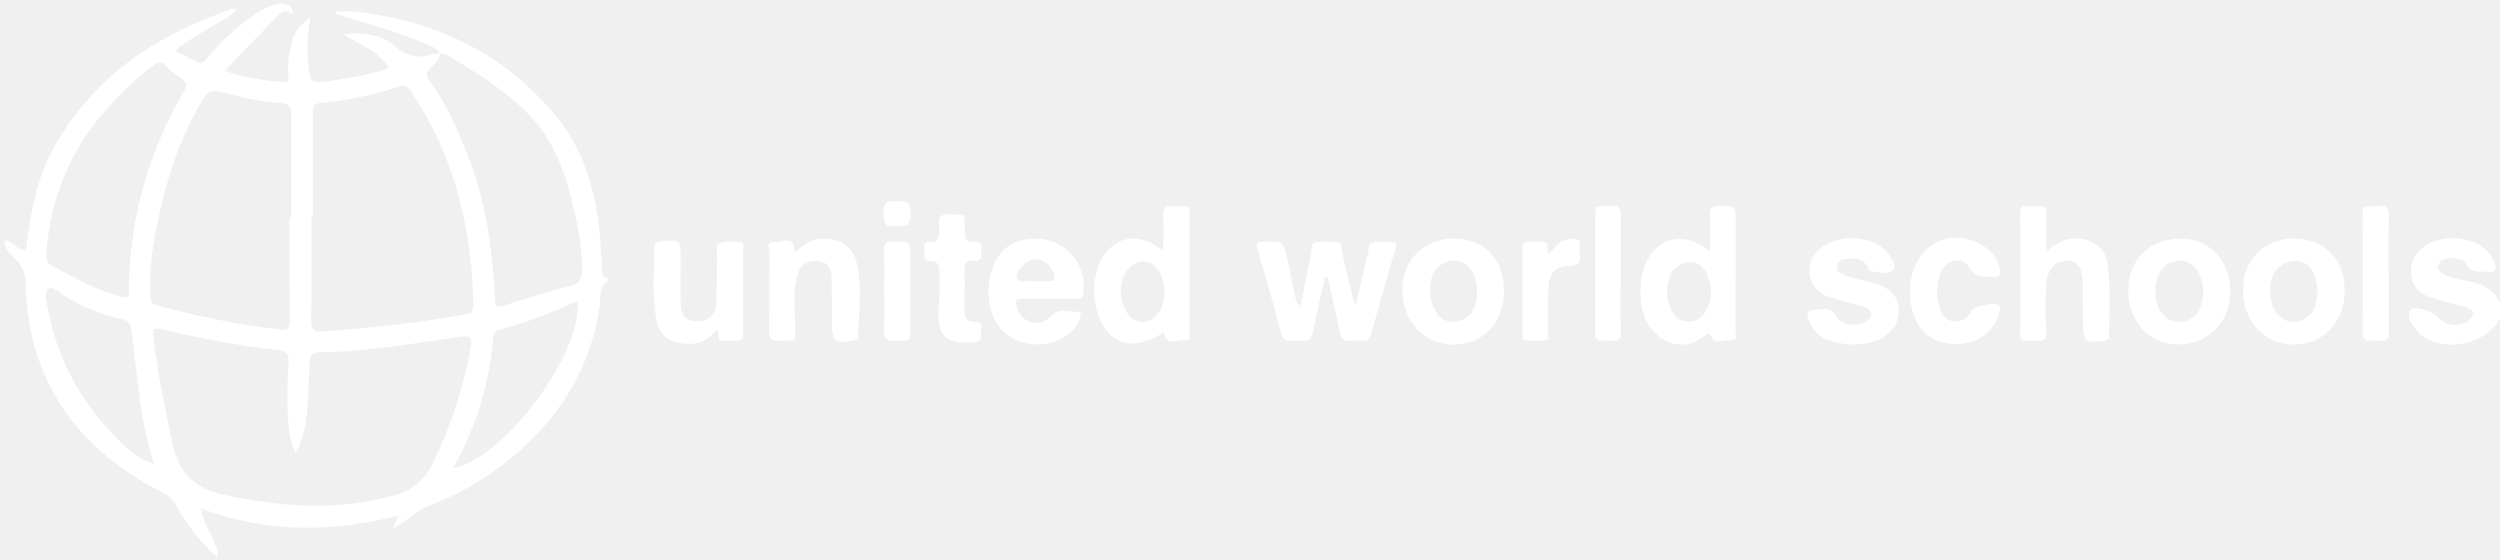
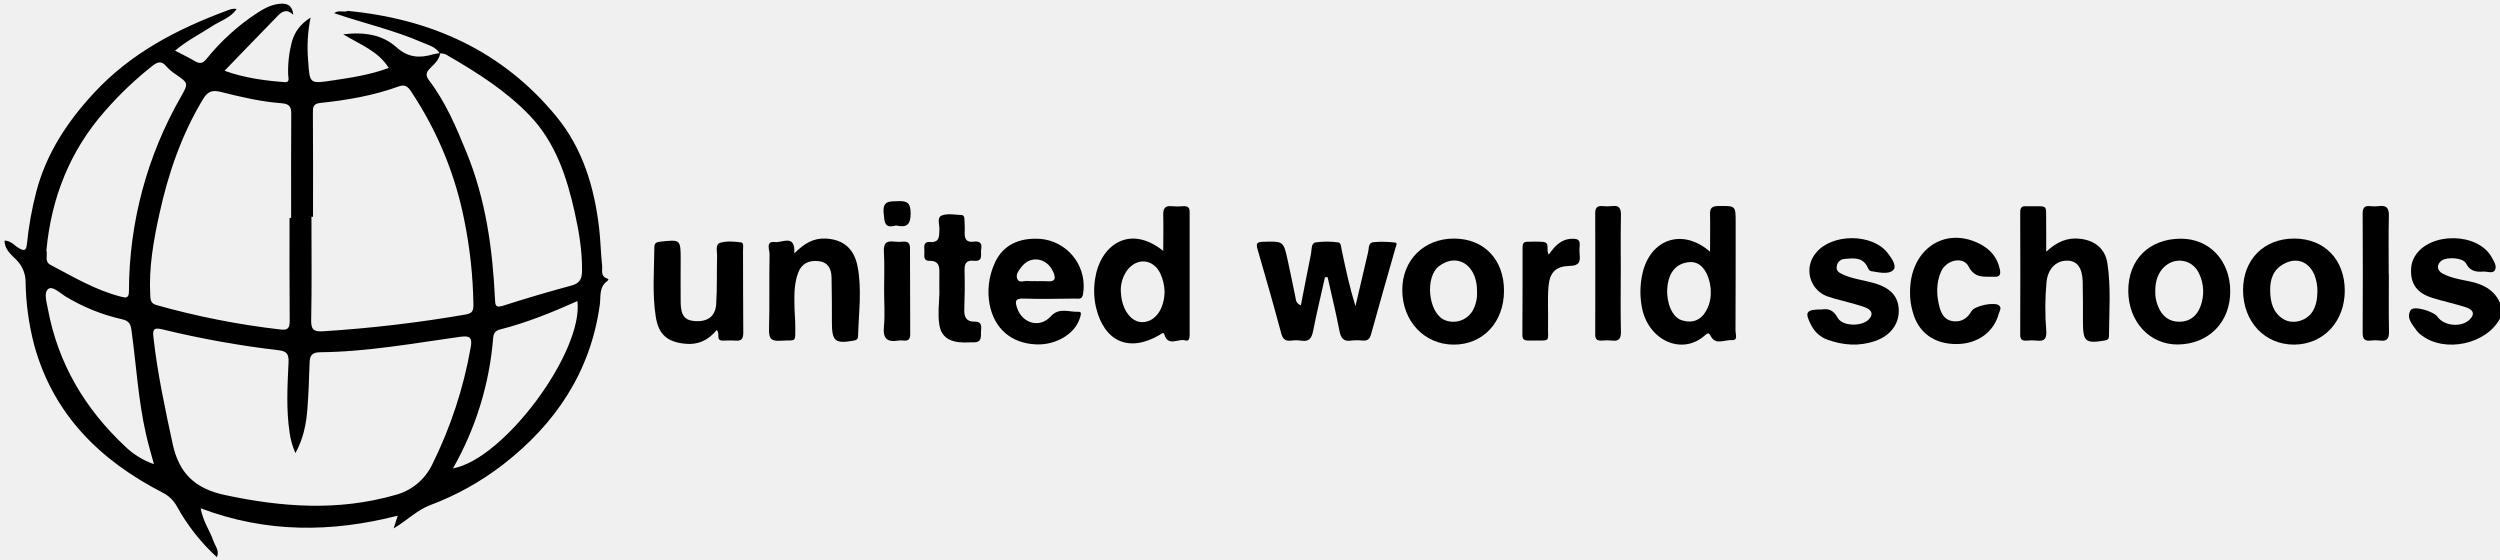
<svg xmlns="http://www.w3.org/2000/svg" version="1.1" id="Layer_1" x="0px" y="0px" viewBox="0 0 1131.08 253.17" enable-background="new 0 0 1131.08 253.17" xml:space="preserve">
  <g>
    <g>
-       <path fill="#FFFFFF" d="M1131.08,144.08c-6.09,11.6-24.77,15.68-35.36,7.72c-0.828-0.548-1.563-1.223-2.18-2    c-2-2.9-5.16-5.94-2.82-9.54c1.35-2.09,10.34,0.57,12.1,3.07c3,4.29,11.07,4.94,14.69,1.08c2.79-3,0.59-4.6-2-5.43    c-4.9-1.57-10-2.64-14.88-4.15c-7.3-2.25-10.27-6.59-9.74-13.67c0.133-1.83,0.698-3.602,1.65-5.17    c6.66-11.14,28.51-10.92,34.77,0.38c1,1.87,2.6,4.11,1.37,6c-1,1.5-3.4,0.39-5.18,0.51c-3.29,0.23-6-0.18-7.83-3.74    c-1.35-2.61-8.62-3-11-1.25s-2.24,4.49,0.51,5.92c3.73,1.94,7.87,2.64,11.94,3.46c6.12,1.22,11.31,3.73,14,9.82L1131.08,144.08z" />
-       <path fill="#FFFFFF" d="M599.47,125.4c-1.81,8.09-3.76,16.14-5.36,24.27c-0.65,3.3-1.81,5.09-5.48,4.44    c-1.489-0.21-3.001-0.21-4.49,0c-2.56,0.27-3.75-0.6-4.47-3.27c-3.4-12.69-7-25.33-10.68-37.94c-0.76-2.57-0.53-3.43,2.45-3.51    c9.22-0.26,9.25-0.4,11.19,8.5c1.21,5.53,2.32,11.08,3.47,16.61c0.27,1.26,0.16,2.71,2.46,3.64c1.54-7.86,3-15.56,4.57-23.25    c0.38-1.87,0-4.82,2-5.2c3.448-0.505,6.952-0.505,10.4,0c1.21,0.14,1.23,2.16,1.51,3.45c1.77,8.42,3.56,16.84,6.21,25.38    c1.927-8.16,3.843-16.333,5.75-24.52c0.4-1.69,0-4.2,2.35-4.43c3.331-0.302,6.684-0.235,10,0.2c1,0.13,0.2,1.73-0.05,2.61    c-3.68,13-7.44,25.9-11,38.89c-0.62,2.25-1.69,3-3.84,2.81c-1.661-0.186-3.339-0.186-5,0c-3.64,0.58-4.82-1.1-5.47-4.48    c-1.55-8.11-3.53-16.13-5.34-24.19L599.47,125.4z" />
-       <path fill="#FFFFFF" d="M925.76,113.89c5-4.63,9.77-6.54,15.43-5.86c6.66,0.8,11.27,4.51,12.27,11.11    c1.66,10.91,0.78,21.92,0.7,32.9c0,1.47-0.75,1.83-2.13,2.06c-8.42,1.38-9.61,0.41-9.64-8.15c0-6.16,0.05-12.32-0.11-18.47    c-0.18-6.45-2.59-9.56-7.08-9.56c-5.12,0-8.71,3.82-9.29,9.72c-0.675,7.296-0.715,14.637-0.12,21.94c0.25,3.4-0.62,5-4.29,4.52    c-1.492-0.16-2.998-0.16-4.49,0c-2,0.13-3-0.33-3-2.68c0.067-18.48,0.067-36.957,0-55.43c0-1.89,0.65-2.82,2.6-2.67    c0.5,0,1,0,1.5,0c8.84,0.08,7.49-0.95,7.64,7.21C925.82,104.52,925.76,108.51,925.76,113.89z" />
-       <path fill="#FFFFFF" d="M824.28,140c2.87-0.47,5.22,0.25,7.12,3.74c2.13,3.91,10.72,4.1,14,0.88c2.4-2.39,1.36-4.39-1.21-5.41    c-3.22-1.29-6.65-2-10-3c-2.603-0.591-5.171-1.328-7.69-2.21c-6.368-2.489-9.512-9.669-7.023-16.038    c0.486-1.242,1.169-2.398,2.023-3.422c7.06-9,25.53-9.07,32.52-0.09c1.83,2.34,4.46,6.06,2.4,7.87c-2.26,2-6.65,0.86-10.09,0.31    c-0.49-0.08-1-0.89-1.24-1.47c-2.22-5-6.55-4.37-10.71-4c-1.734,0.155-3.127,1.494-3.35,3.22c-0.44,2.14,1,3,2.54,3.7    c4.41,2.08,9.26,2.59,13.89,3.88c7.76,2.16,11.45,6,11.6,12.35s-3.8,11.59-10.75,14c-7.22,2.47-14.44,1.91-21.51-0.61    c-3.171-1.156-5.781-3.477-7.3-6.49C816.35,141.22,817,140,824.28,140z" />
-       <path fill="#FFFFFF" d="M359.37,114.66c4.43-4.48,8.61-7,14.26-6.73c7.88,0.43,12.77,4.46,14.37,12.63    c2,10.45,0.51,20.93,0.22,31.4c0,1.42-0.61,1.91-2.05,2.16c-8.29,1.45-9.76,0.28-9.79-8.07c0-6.83,0-13.66-0.16-20.49    c-0.07-3.87-1.5-6.91-5.84-7.4s-7.67,1-9.23,5.15c-2,5.25-1.8,10.8-1.69,16.3c0.05,2.49,0.34,5,0.34,7.48    c0,8.59,0.66,6.55-6.71,7.07c-4.25,0.3-5.27-1.08-5.16-5.21c0.32-11.32,0-22.66,0.25-34c0-1.95-1.92-6,2.5-5.43    C353.93,109.91,359.92,105.71,359.37,114.66z" />
-       <path fill="#FFFFFF" d="M324.25,149.31c-3.81,4.68-8.46,6.79-14.22,6.22c-8.12-0.8-12.08-4.18-13.34-12.23    c-1.63-10.41-0.73-20.92-0.64-31.39c0-2,1-2.4,2.75-2.58c9.14-1,9.15-1,9.16,8.24c0,6.49-0.09,13,0,19.47    c0.11,5.77,1.93,7.94,6.46,8.24c5.69,0.38,9.24-2.1,9.61-7.66c0.47-7.29,0.21-14.63,0.41-21.94c0-2.05-0.84-5.16,1.36-5.83    c2.9-0.87,6.27-0.58,9.37-0.22c1.53,0.18,1,2.23,1,3.49c0.05,12.48,0,25,0.12,37.44c0,3-1.05,3.79-3.76,3.54    c-1.81-0.17-3.66,0-5.49,0C323.63,154.11,326,150.91,324.25,149.31z" />
-       <path fill="#FFFFFF" d="M864.16,132.05c0-19.09,15.48-29.71,31.29-21.85c4.88,2.42,8.19,6.16,9.34,11.62    c0.45,2.15,0.19,3.55-2.55,3.41c-4.39-0.24-8.68,1-11.6-4.69c-2.41-4.72-10.15-3-12.48,2.41c-2.26,5.23-2.08,10.75-0.62,16.15    c0.85,3.16,2.57,5.89,6.29,6.26s6.33-1.38,8.14-4.59c1.34-2.4,10.31-4.28,12.39-2.63c1.4,1.12,0.36,2.44,0,3.63    c-2.25,8.48-9.6,13.81-19,13.89c-10.25,0.09-17.54-5.17-20-14.66C864.504,138.096,864.099,135.077,864.16,132.05z" />
-       <path fill="#FFFFFF" d="M425,133c0-3-0.05-6,0-9c0.06-3.17,0.08-6-4.46-6c-3.18,0.06-2.17-2.73-2.32-4.51s-0.35-4.23,2.3-4    c4.73,0.38,4.34-2.55,4.5-5.67c0.12-2.18-1.3-5.46,1.12-6.34c2.65-1,5.91-0.32,8.89-0.19c1.26,0.06,1.3,1.3,1.33,2.3    c0.06,1.82,0.2,3.66,0.1,5.48c-0.16,3.06,0.83,4.76,4.24,4.25c2.64-0.39,3.72,0.87,3.22,3.44c-0.42,2.12,1.14,5.65-3.18,5.22    c-3.71-0.38-4.43,1.33-4.34,4.6c0.17,5.81,0.08,11.64-0.13,17.45c-0.12,3.43,0.95,5.57,4.65,5.48c3.4-0.08,3.09,2.15,2.93,4.36    s0.55,5-3.13,5c-3,0-6,0.33-8.93-0.42c-4-1-6.2-3.48-6.82-7.58C424.26,142.26,424.84,137.62,425,133z" />
-       <path fill="#FFFFFF" d="M1080.8,124c0,8.64-0.13,17.28,0.07,25.92c0.07,3.23-0.84,4.63-4.18,4.15c-1.328-0.162-2.672-0.162-4,0    c-2.67,0.31-3.77-0.5-3.75-3.47c0.12-17.94,0.08-35.88,0-53.82c0-2.46,0.57-3.8,3.3-3.52c1.328,0.162,2.672,0.162,4,0    c3.43-0.46,4.66,0.8,4.57,4.36c-0.23,8.8-0.08,17.61-0.08,26.41L1080.8,124z" />
-       <path fill="#FFFFFF" d="M700.75,115.18c2.68-3.88,5.5-7,10.37-7.14c2.44-0.08,3.89,0.32,3.57,3.16c-0.141,1.33-0.141,2.67,0,4    c0.34,3.3-0.29,5-4.38,5.1c-6.35,0.14-9.12,2.8-9.7,9.14c-0.52,5.78-0.08,11.63-0.23,17.45c-0.23,8.29,1.91,7.06-8,7.18    c-1.87,0-3.64,0.25-3.61-2.64c0.11-13.14,0.08-26.29,0.09-39.43c0-1.5,0.31-2.65,2.16-2.63c2.33,0,4.67-0.16,7,0.07    C701.63,109.79,699.19,113,700.75,115.18z" />
-       <path fill="#FFFFFF" d="M733.28,124c0,8.65-0.14,17.29,0.08,25.93c0.08,3.25-0.85,4.58-4.15,4.15c-1.49-0.15-2.99-0.15-4.48,0    c-2.05,0.15-3-0.48-3-2.75c0.047-18.28,0.047-36.567,0-54.86c0-2.31,0.74-3.41,3.16-3.23c1.489,0.155,2.991,0.155,4.48,0    c3-0.39,4,0.8,4,3.87c-0.18,9-0.07,18-0.07,26.93L733.28,124z" />
-       <path fill="#FFFFFF" d="M400,131.39c0-5.83,0.25-11.67-0.1-17.48c-0.23-3.91,1.21-5.08,4.81-4.58c1.33,0.131,2.67,0.131,4,0    c2.14-0.16,3,0.77,3,2.89c0,12.98,0.033,25.963,0.1,38.95c0,2.11-0.68,3.12-2.86,2.91c-0.83-0.105-1.67-0.105-2.5,0    c-5,0.83-7.07-0.82-6.54-6.25S400,136.88,400,131.39z" />
-       <path fill="#FFFFFF" d="M405.38,102c-5.29,1.55-5.21-1.56-5.58-5.54c-0.53-5.71,2.56-5.32,6.48-5.45    c4.11-0.13,5.65,0.63,5.72,5.33C412.08,101.75,410.16,103.13,405.38,102z" />
-       <path fill="#FFFFFF" d="M535.29,93.3c-1.663,0.151-3.337,0.151-5,0c-3.18-0.36-4.1,1-4,4c0.13,5.22,0,10.52,0,16.22    c-15.62-12.52-28.69-2.04-30.8,12.49c-0.715,4.275-0.603,8.647,0.33,12.88c3.7,15.79,15.08,20.76,28.92,12.58    c0.68-0.39,1.68-1.35,2-0.27c1.74,5.91,6.36,1.8,9.49,2.8c1.78,0.56,2-1.08,2-2.52c0-18.45,0-36.91,0-55.36    C538.29,93.91,537.41,93.15,535.29,93.3z M516.9,145.75c-4.93,0.11-9.14-5.31-9.71-12.64c-0.478-3.844,0.523-7.726,2.8-10.86    c4.46-5.83,11.73-5.14,14.94,1.4c1.196,2.561,1.866,5.336,1.97,8.16C526.8,139.96,522.6,145.62,516.9,145.75z" />
-       <path fill="#FFFFFF" d="M785.19,149.66c0.08-16.31,0.08-32.62,0.08-48.93c0-7.74,0-7.61-7.82-7.52c-2.77,0.03-3.86,0.8-3.77,3.67    c0.12,5.27,0,10.54,0,17c-12.5-10.88-27.08-5.7-30.58,9.88c-1.098,4.872-1.213,9.913-0.34,14.83c2.58,15.34,18.26,22.6,28.76,13    c1.15-1.05,1.65-1.16,2.65,0.75c2.11,3.87,6.2,1.3,9.35,1.55C786.45,154.11,785.19,151.17,785.19,149.66z M770.63,142.49    c-2.69,3.19-6.31,3.58-10,2.31c-4.05-1.4-6.69-7.7-6.32-14.12c0.36-6.23,3-10.27,7.57-11.64s8,0.22,10.21,4.64    c1.325,2.723,1.98,5.723,1.91,8.75C774.074,136.072,772.883,139.627,770.63,142.49z" />
-       <path fill="#FFFFFF" d="M468.61,108c-9.19-0.06-15.8,4-18.93,11.89c-2.351,5.547-3.046,11.657-2,17.59    c2.09,11.14,9.71,17.8,21,18.33c8.85,0.45,17.54-4.65,19.76-11.55c0.37-1.2,1.36-3.31-0.47-3.2c-4.18,0.24-8.76-2.14-12.55,2.05    c-4.97,5.51-12.94,3.3-15.3-3.91c-0.88-2.71-0.91-4.24,2.83-4.11c7.81,0.26,15.63,0.07,23.45,0c1.5-0.01,3.21,0.62,3.61-2.09    c0.211-1.255,0.309-2.525,0.295-3.797C490.169,117.357,480.456,107.864,468.61,108z M473.62,127.24c-1.666-0.086-3.334-0.086-5,0    l0.04-0.09c-1.155,0.095-2.315,0.095-3.47,0c-1.68-0.27-4,1.1-4.91-0.89s0.61-3.84,1.8-5.42c4.06-5.44,11.52-4.3,14.38,2.08    C477.84,125.99,477.46,127.62,473.62,127.24z" />
-       <path fill="#FFFFFF" d="M1037.92,107.93c-13.71,0.03-23.09,9.53-23.09,23.33c0.03,14.38,9.9,24.76,23.18,24.65    s22.87-10.5,22.84-24.48S1051.63,107.9,1037.92,107.93z M1046.13,141.16c-2.66,4-8.65,5.73-12.8,3.35    c-4.89-2.82-6.12-7.61-6.23-12.82c-0.11-5.21,1.28-9.59,6.09-12.25c5.79-3.19,11.23-1.22,13.92,4.87    c0.923,2.389,1.387,4.929,1.37,7.49C1048.4,135.31,1047.94,138.41,1046.13,141.16z" />
-       <path fill="#FFFFFF" d="M657.77,107.94c-13.59,0.03-23.34,9.76-23.34,23.25c0.03,14.16,10,24.7,23.27,24.73    s22.76-10.13,22.76-24.4C680.47,117.37,671.36,107.91,657.77,107.94z M666.25,140.64c-2.679,4.453-8.281,6.177-13,4    c-7.13-3.56-8.59-19.35-2.23-24.19c6.36-4.84,13.34-2.69,16.17,4.66c0.763,2.215,1.122,4.548,1.06,6.89    C668.407,135.011,667.714,138.005,666.25,140.64z" />
-       <path fill="#FFFFFF" d="M986.7,107.99c-14.39,0.03-23.88,9.49-23.8,23.72c0.1,13.94,9.76,24.29,22.53,24.15    c13.97-0.22,23.71-10.22,23.6-24.22C1008.92,117.82,999.61,107.99,986.7,107.99z M995.56,138.62c-1.57,4.27-4.76,6.87-9.35,6.95    c-4.82,0.09-8.12-2.56-9.84-7c-0.898-2.159-1.327-4.483-1.26-6.82c0-3.91,0.83-7.07,2.95-9.78c4.73-6,13.52-5.24,16.81,1.65    C997.175,128.307,997.425,133.741,995.56,138.62z" />
+       <path d="M1131.08,144.08c-6.09,11.6-24.77,15.68-35.36,7.72c-0.828-0.548-1.563-1.223-2.18-2c-2-2.9-5.16-5.94-2.82-9.54    c1.35-2.09,10.34,0.57,12.1,3.07c3,4.29,11.07,4.94,14.69,1.08c2.79-3,0.59-4.6-2-5.43c-4.9-1.57-10-2.64-14.88-4.15    c-7.3-2.25-10.27-6.59-9.74-13.67c0.133-1.83,0.698-3.602,1.65-5.17c6.66-11.14,28.51-10.92,34.77,0.38c1,1.87,2.6,4.11,1.37,6    c-1,1.5-3.4,0.39-5.18,0.51c-3.29,0.23-6-0.18-7.83-3.74c-1.35-2.61-8.62-3-11-1.25s-2.24,4.49,0.51,5.92    c3.73,1.94,7.87,2.64,11.94,3.46c6.12,1.22,11.31,3.73,14,9.82L1131.08,144.08z" />
+       <path d="M599.47,125.4c-1.81,8.09-3.76,16.14-5.36,24.27c-0.65,3.3-1.81,5.09-5.48,4.44c-1.489-0.21-3.001-0.21-4.49,0    c-2.56,0.27-3.75-0.6-4.47-3.27c-3.4-12.69-7-25.33-10.68-37.94c-0.76-2.57-0.53-3.43,2.45-3.51c9.22-0.26,9.25-0.4,11.19,8.5    c1.21,5.53,2.32,11.08,3.47,16.61c0.27,1.26,0.16,2.71,2.46,3.64c1.54-7.86,3-15.56,4.57-23.25c0.38-1.87,0-4.82,2-5.2    c3.448-0.505,6.952-0.505,10.4,0c1.21,0.14,1.23,2.16,1.51,3.45c1.77,8.42,3.56,16.84,6.21,25.38    c1.927-8.16,3.843-16.333,5.75-24.52c0.4-1.69,0-4.2,2.35-4.43c3.331-0.302,6.684-0.235,10,0.2c1,0.13,0.2,1.73-0.05,2.61    c-3.68,13-7.44,25.9-11,38.89c-0.62,2.25-1.69,3-3.84,2.81c-1.661-0.186-3.339-0.186-5,0c-3.64,0.58-4.82-1.1-5.47-4.48    c-1.55-8.11-3.53-16.13-5.34-24.19L599.47,125.4z" />
+       <path d="M925.76,113.89c5-4.63,9.77-6.54,15.43-5.86c6.66,0.8,11.27,4.51,12.27,11.11c1.66,10.91,0.78,21.92,0.7,32.9    c0,1.47-0.75,1.83-2.13,2.06c-8.42,1.38-9.61,0.41-9.64-8.15c0-6.16,0.05-12.32-0.11-18.47c-0.18-6.45-2.59-9.56-7.08-9.56    c-5.12,0-8.71,3.82-9.29,9.72c-0.675,7.296-0.715,14.637-0.12,21.94c0.25,3.4-0.62,5-4.29,4.52c-1.492-0.16-2.998-0.16-4.49,0    c-2,0.13-3-0.33-3-2.68c0.067-18.48,0.067-36.957,0-55.43c0-1.89,0.65-2.82,2.6-2.67c0.5,0,1,0,1.5,0    c8.84,0.08,7.49-0.95,7.64,7.21C925.82,104.52,925.76,108.51,925.76,113.89z" />
+       <path d="M824.28,140c2.87-0.47,5.22,0.25,7.12,3.74c2.13,3.91,10.72,4.1,14,0.88c2.4-2.39,1.36-4.39-1.21-5.41    c-3.22-1.29-6.65-2-10-3c-2.603-0.591-5.171-1.328-7.69-2.21c-6.368-2.489-9.512-9.669-7.023-16.038    c0.486-1.242,1.169-2.398,2.023-3.422c7.06-9,25.53-9.07,32.52-0.09c1.83,2.34,4.46,6.06,2.4,7.87c-2.26,2-6.65,0.86-10.09,0.31    c-0.49-0.08-1-0.89-1.24-1.47c-2.22-5-6.55-4.37-10.71-4c-1.734,0.155-3.127,1.494-3.35,3.22c-0.44,2.14,1,3,2.54,3.7    c4.41,2.08,9.26,2.59,13.89,3.88c7.76,2.16,11.45,6,11.6,12.35s-3.8,11.59-10.75,14c-7.22,2.47-14.44,1.91-21.51-0.61    c-3.171-1.156-5.781-3.477-7.3-6.49C816.35,141.22,817,140,824.28,140z" />
+       <path d="M359.37,114.66c4.43-4.48,8.61-7,14.26-6.73c7.88,0.43,12.77,4.46,14.37,12.63c2,10.45,0.51,20.93,0.22,31.4    c0,1.42-0.61,1.91-2.05,2.16c-8.29,1.45-9.76,0.28-9.79-8.07c0-6.83,0-13.66-0.16-20.49c-0.07-3.87-1.5-6.91-5.84-7.4    s-7.67,1-9.23,5.15c-2,5.25-1.8,10.8-1.69,16.3c0.05,2.49,0.34,5,0.34,7.48c0,8.59,0.66,6.55-6.71,7.07    c-4.25,0.3-5.27-1.08-5.16-5.21c0.32-11.32,0-22.66,0.25-34c0-1.95-1.92-6,2.5-5.43C353.93,109.91,359.92,105.71,359.37,114.66z" />
+       <path d="M324.25,149.31c-3.81,4.68-8.46,6.79-14.22,6.22c-8.12-0.8-12.08-4.18-13.34-12.23c-1.63-10.41-0.73-20.92-0.64-31.39    c0-2,1-2.4,2.75-2.58c9.14-1,9.15-1,9.16,8.24c0,6.49-0.09,13,0,19.47c0.11,5.77,1.93,7.94,6.46,8.24    c5.69,0.38,9.24-2.1,9.61-7.66c0.47-7.29,0.21-14.63,0.41-21.94c0-2.05-0.84-5.16,1.36-5.83c2.9-0.87,6.27-0.58,9.37-0.22    c1.53,0.18,1,2.23,1,3.49c0.05,12.48,0,25,0.12,37.44c0,3-1.05,3.79-3.76,3.54c-1.81-0.17-3.66,0-5.49,0    C323.63,154.11,326,150.91,324.25,149.31z" />
+       <path d="M864.16,132.05c0-19.09,15.48-29.71,31.29-21.85c4.88,2.42,8.19,6.16,9.34,11.62c0.45,2.15,0.19,3.55-2.55,3.41    c-4.39-0.24-8.68,1-11.6-4.69c-2.41-4.72-10.15-3-12.48,2.41c-2.26,5.23-2.08,10.75-0.62,16.15c0.85,3.16,2.57,5.89,6.29,6.26    s6.33-1.38,8.14-4.59c1.34-2.4,10.31-4.28,12.39-2.63c1.4,1.12,0.36,2.44,0,3.63c-2.25,8.48-9.6,13.81-19,13.89    c-10.25,0.09-17.54-5.17-20-14.66C864.504,138.096,864.099,135.077,864.16,132.05z" />
+       <path d="M425,133c0-3-0.05-6,0-9c0.06-3.17,0.08-6-4.46-6c-3.18,0.06-2.17-2.73-2.32-4.51s-0.35-4.23,2.3-4    c4.73,0.38,4.34-2.55,4.5-5.67c0.12-2.18-1.3-5.46,1.12-6.34c2.65-1,5.91-0.32,8.89-0.19c1.26,0.06,1.3,1.3,1.33,2.3    c0.06,1.82,0.2,3.66,0.1,5.48c-0.16,3.06,0.83,4.76,4.24,4.25c2.64-0.39,3.72,0.87,3.22,3.44c-0.42,2.12,1.14,5.65-3.18,5.22    c-3.71-0.38-4.43,1.33-4.34,4.6c0.17,5.81,0.08,11.64-0.13,17.45c-0.12,3.43,0.95,5.57,4.65,5.48c3.4-0.08,3.09,2.15,2.93,4.36    s0.55,5-3.13,5c-3,0-6,0.33-8.93-0.42c-4-1-6.2-3.48-6.82-7.58C424.26,142.26,424.84,137.62,425,133z" />
+       <path d="M1080.8,124c0,8.64-0.13,17.28,0.07,25.92c0.07,3.23-0.84,4.63-4.18,4.15c-1.328-0.162-2.672-0.162-4,0    c-2.67,0.31-3.77-0.5-3.75-3.47c0.12-17.94,0.08-35.88,0-53.82c0-2.46,0.57-3.8,3.3-3.52c1.328,0.162,2.672,0.162,4,0    c3.43-0.46,4.66,0.8,4.57,4.36c-0.23,8.8-0.08,17.61-0.08,26.41L1080.8,124z" />
+       <path d="M700.75,115.18c2.68-3.88,5.5-7,10.37-7.14c2.44-0.08,3.89,0.32,3.57,3.16c-0.141,1.33-0.141,2.67,0,4    c0.34,3.3-0.29,5-4.38,5.1c-6.35,0.14-9.12,2.8-9.7,9.14c-0.52,5.78-0.08,11.63-0.23,17.45c-0.23,8.29,1.91,7.06-8,7.18    c-1.87,0-3.64,0.25-3.61-2.64c0.11-13.14,0.08-26.29,0.09-39.43c0-1.5,0.31-2.65,2.16-2.63c2.33,0,4.67-0.16,7,0.07    C701.63,109.79,699.19,113,700.75,115.18z" />
+       <path d="M733.28,124c0,8.65-0.14,17.29,0.08,25.93c0.08,3.25-0.85,4.58-4.15,4.15c-1.49-0.15-2.99-0.15-4.48,0    c-2.05,0.15-3-0.48-3-2.75c0.047-18.28,0.047-36.567,0-54.86c0-2.31,0.74-3.41,3.16-3.23c1.489,0.155,2.991,0.155,4.48,0    c3-0.39,4,0.8,4,3.87c-0.18,9-0.07,18-0.07,26.93L733.28,124z" />
+       <path d="M400,131.39c0-5.83,0.25-11.67-0.1-17.48c-0.23-3.91,1.21-5.08,4.81-4.58c1.33,0.131,2.67,0.131,4,0    c2.14-0.16,3,0.77,3,2.89c0,12.98,0.033,25.963,0.1,38.95c0,2.11-0.68,3.12-2.86,2.91c-0.83-0.105-1.67-0.105-2.5,0    c-5,0.83-7.07-0.82-6.54-6.25S400,136.88,400,131.39z" />
+       <path d="M405.38,102c-5.29,1.55-5.21-1.56-5.58-5.54c-0.53-5.71,2.56-5.32,6.48-5.45c4.11-0.13,5.65,0.63,5.72,5.33    C412.08,101.75,410.16,103.13,405.38,102z" />
+       <path d="M535.29,93.3c-1.663,0.151-3.337,0.151-5,0c-3.18-0.36-4.1,1-4,4c0.13,5.22,0,10.52,0,16.22    c-15.62-12.52-28.69-2.04-30.8,12.49c-0.715,4.275-0.603,8.647,0.33,12.88c3.7,15.79,15.08,20.76,28.92,12.58    c0.68-0.39,1.68-1.35,2-0.27c1.74,5.91,6.36,1.8,9.49,2.8c1.78,0.56,2-1.08,2-2.52c0-18.45,0-36.91,0-55.36    C538.29,93.91,537.41,93.15,535.29,93.3z M516.9,145.75c-4.93,0.11-9.14-5.31-9.71-12.64c-0.478-3.844,0.523-7.726,2.8-10.86    c4.46-5.83,11.73-5.14,14.94,1.4c1.196,2.561,1.866,5.336,1.97,8.16C526.8,139.96,522.6,145.62,516.9,145.75z" />
+       <path d="M785.19,149.66c0.08-16.31,0.08-32.62,0.08-48.93c0-7.74,0-7.61-7.82-7.52c-2.77,0.03-3.86,0.8-3.77,3.67    c0.12,5.27,0,10.54,0,17c-12.5-10.88-27.08-5.7-30.58,9.88c-1.098,4.872-1.213,9.913-0.34,14.83c2.58,15.34,18.26,22.6,28.76,13    c1.15-1.05,1.65-1.16,2.65,0.75c2.11,3.87,6.2,1.3,9.35,1.55C786.45,154.11,785.19,151.17,785.19,149.66z M770.63,142.49    c-2.69,3.19-6.31,3.58-10,2.31c-4.05-1.4-6.69-7.7-6.32-14.12c0.36-6.23,3-10.27,7.57-11.64s8,0.22,10.21,4.64    c1.325,2.723,1.98,5.723,1.91,8.75C774.074,136.072,772.883,139.627,770.63,142.49z" />
+       <path d="M468.61,108c-9.19-0.06-15.8,4-18.93,11.89c-2.351,5.547-3.046,11.657-2,17.59c2.09,11.14,9.71,17.8,21,18.33    c8.85,0.45,17.54-4.65,19.76-11.55c0.37-1.2,1.36-3.31-0.47-3.2c-4.18,0.24-8.76-2.14-12.55,2.05c-4.97,5.51-12.94,3.3-15.3-3.91    c-0.88-2.71-0.91-4.24,2.83-4.11c7.81,0.26,15.63,0.07,23.45,0c1.5-0.01,3.21,0.62,3.61-2.09c0.211-1.255,0.309-2.525,0.295-3.797    C490.169,117.357,480.456,107.864,468.61,108z M473.62,127.24c-1.666-0.086-3.334-0.086-5,0l0.04-0.09    c-1.155,0.095-2.315,0.095-3.47,0c-1.68-0.27-4,1.1-4.91-0.89s0.61-3.84,1.8-5.42c4.06-5.44,11.52-4.3,14.38,2.08    C477.84,125.99,477.46,127.62,473.62,127.24z" />
+       <path d="M1037.92,107.93c-13.71,0.03-23.09,9.53-23.09,23.33c0.03,14.38,9.9,24.76,23.18,24.65s22.87-10.5,22.84-24.48    S1051.63,107.9,1037.92,107.93z M1046.13,141.16c-2.66,4-8.65,5.73-12.8,3.35c-4.89-2.82-6.12-7.61-6.23-12.82    c-0.11-5.21,1.28-9.59,6.09-12.25c5.79-3.19,11.23-1.22,13.92,4.87c0.923,2.389,1.387,4.929,1.37,7.49    C1048.4,135.31,1047.94,138.41,1046.13,141.16z" />
+       <path d="M657.77,107.94c-13.59,0.03-23.34,9.76-23.34,23.25c0.03,14.16,10,24.7,23.27,24.73s22.76-10.13,22.76-24.4    C680.47,117.37,671.36,107.91,657.77,107.94z M666.25,140.64c-2.679,4.453-8.281,6.177-13,4c-7.13-3.56-8.59-19.35-2.23-24.19    c6.36-4.84,13.34-2.69,16.17,4.66c0.763,2.215,1.122,4.548,1.06,6.89C668.407,135.011,667.714,138.005,666.25,140.64z" />
+       <path d="M986.7,107.99c-14.39,0.03-23.88,9.49-23.8,23.72c0.1,13.94,9.76,24.29,22.53,24.15c13.97-0.22,23.71-10.22,23.6-24.22    C1008.92,117.82,999.61,107.99,986.7,107.99z M995.56,138.62c-1.57,4.27-4.76,6.87-9.35,6.95c-4.82,0.09-8.12-2.56-9.84-7    c-0.898-2.159-1.327-4.483-1.26-6.82c0-3.91,0.83-7.07,2.95-9.78c4.73-6,13.52-5.24,16.81,1.65    C997.175,128.307,997.425,133.741,995.56,138.62z" />
    </g>
    <g>
-       <path fill="#FFFFFF" d="M274.66,126c-3.09-1.05-2.02-3.82-2.24-5.82c-0.62-5.62-0.69-11.3-1.35-16.92    c-2.17-18.47-7.35-35.94-19.35-50.56c-24.41-29.71-56.71-44.16-94.41-47.77c-0.086,0-0.172-0.006-0.258-0.011    c0.086,0.03,0.172,0.049,0.258,0.081c-1.978,0.712-4.258-0.615-6.097,0.951c13.141,4.538,26.808,7.598,39.587,13.149    c2.898,1.262,6.208,1.999,8.112,4.941c-0.915,0.113-1.824,0.269-2.722,0.479c-6.16,1.83-11.42,1.72-16.86-3.17    c-6.16-5.53-14.25-7.01-24.05-5.83c8,4.8,15.87,7.65,20.6,15.21c-8.41,3.14-16.89,4.39-25.41,5.67    c-10.38,1.55-10.36,1.61-11.05-8.94c-0.586-6.522-0.216-13.095,1.1-19.51c-4.88,3.13-7.11,6.51-8.35,10.57    c-1.368,4.984-1.975,10.145-1.8,15.31c0.01,1.27,0.96,3.52-1.56,3.33c-9.04-0.68-18.01-1.85-27.22-5.14    c8.39-8.68,16.23-16.83,24.13-24.91c1.88-1.93,4.05-3.3,7-0.39c-0.56-4.75-3.24-5.29-6.24-5C122.55,2.1,119.21,4.01,116,6.1    c-8.496,5.622-16.078,12.516-22.48,20.44c-1.73,2.14-3.03,2.49-5.31,1.14c-2.81-1.67-5.77-3.06-9-4.75    c5.36-4.61,11.23-7.44,16.62-11c3.79-2.51,8.49-3.76,11.2-7.82c-1.55-0.44-2.89,0.15-4.32,0.68c-22.63,8.4-43.54,19.22-60.32,37.4    c-12.12,13.11-21.47,27.37-26,44.65c-2.001,7.721-3.408,15.584-4.21,23.52c-0.3,2.97-1.11,3.37-3.63,1.91    c-2.1-1.23-3.72-3.43-6.47-3.43c-0.08,4.07,3.07,6.39,5.5,8.9c2.537,2.603,3.97,6.085,4,9.72c0.136,9.811,1.479,19.568,4,29.05    c8.75,31.28,29.82,51.82,57.82,66.28c2.807,1.358,5.121,3.556,6.62,6.29c4.735,8.605,10.85,16.375,18.1,23    c1.31-2.96-0.85-5.17-1.69-7.63c-1.51-4.48-4.53-8.34-5.64-14.48c29.63,11.17,59.02,11.04,89.16,3.34    c-0.71,2.19-1.1,3.4-1.85,5.75c6.29-3.76,10.61-8.28,16.47-10.5c11.855-4.437,22.979-10.626,33-18.36    c23.8-18.47,39.58-41.89,43.8-72.32c0.51-3.61-0.44-7.88,3.24-10.61C275.16,126.87,275.72,126.36,274.66,126z M140.79,144.54    c0.32-15.48,0.12-31,0.12-46.44h0.71c0-15.65,0.08-31.3-0.06-46.95c0-2.7,0.12-4.24,3.38-4.58c12.06-1.25,24.06-3.32,35.52-7.49    c3.58-1.3,4.8,1.2,6.21,3.34c11.441,17.407,19.392,36.871,23.41,57.31c2.553,12.558,3.929,25.327,4.11,38.14    c0,2.77-0.48,3.91-3.6,4.44c-21.315,3.682-42.813,6.209-64.4,7.57C141.69,150.16,140.69,148.98,140.79,144.54z M91.88,44.81    c2.14-3.54,4.25-4.17,8.06-3.21c9,2.27,18.13,4.41,27.44,5.11c3.51,0.27,4.42,1.56,4.39,4.83c-0.12,15.66-0.05,31.32-0.05,47    L131,98.61c0,15.49-0.07,31,0.07,46.47c0,3.2-0.72,4.45-4.15,4c-19.004-2.18-37.801-5.885-56.21-11.08    c-2.63-0.74-2.63-2.54-2.74-4.58c-0.66-12.43,1.49-24.57,4.14-36.61C76.11,78.53,82.11,61.01,91.88,44.81z M47.42,50.32    c6.558-7.543,13.813-14.451,21.67-20.63c2.47-1.91,4.16-2.1,6.22,0.38c1.224,1.363,2.627,2.553,4.17,3.54c5.72,4,5.86,4,2.47,10    c-15.403,26.775-23.541,57.111-23.61,88c0,3.49-1.29,3.21-3.79,2.57c-11.4-2.93-21.4-8.93-31.68-14.33    c-2.87-1.51-1.26-4.14-1.87-6.65C23.22,89.72,31.48,68.4,47.42,50.32z M56.64,202c-18.24-17.07-30.43-37.6-35-62.36    c-0.57-3.06-1.91-7.32,0.22-8.93c1.92-1.44,5.23,1.82,7.68,3.36c7.962,4.845,16.664,8.355,25.76,10.39    c2.53,0.62,3.72,1.66,4.12,4.54c2.22,15.81,3.07,31.81,6.63,47.42c0.95,4.35,2.28,8.63,3.59,13.58    C64.777,208.31,60.341,205.58,56.64,202z M178.62,224c-25.73,7.34-51.22,5.47-77-0.07c-13.5-2.91-20.65-9.85-23.52-23.17    c-3.43-15.95-6.87-31.86-8.67-48.1c-0.32-3-0.32-4.67,3.71-3.72c17.455,4.258,35.155,7.441,53,9.53c3.53,0.39,4.58,1.75,4.41,5.4    c-0.5,10.64-1.12,21.31,0.49,31.93c0.427,3.177,1.31,6.275,2.62,9.2c3.59-6.51,4.88-13.14,5.41-19.92c0.54-7,0.8-14,1-21    c0.08-3.28,1.18-4.68,4.71-4.71c21.39-0.2,42.4-4.07,63.49-7c4.64-0.66,5.44,0.67,4.69,4.78c-3.22,18.356-9.06,36.154-17.34,52.85    C192.334,216.976,186.096,222.113,178.62,224z M204.92,211.93c10.321-18.094,16.534-38.237,18.2-59c0.18-2.16,1-3.32,3.07-3.86    c12.1-3.06,23.63-7.75,35.05-12.86C264,159,228.23,207.64,204.92,211.93z M258.71,129.14c-10.41,2.83-20.78,5.85-31,9.15    c-3.6,1.16-3.64-0.25-3.77-3.06c-1.07-22.69-4.18-45-12.85-66.22c-4.65-11.39-9.41-22.74-16.95-32.62    c-1.63-2.14-1.49-3.56,0.39-5.46c1.858-1.878,4.168-3.77,4.608-6.768c-0.046,0.002-0.092-0.006-0.138-0.002l0.16-0.1    c-0.005,0.036-0.017,0.067-0.022,0.102c1.296-0.062,2.576,0.315,3.622,1.088c13.28,7.67,26.2,15.87,36.89,27    C251.35,64.5,256.43,80,260,96c1.95,8.76,3.45,17.61,3.33,26.67C263.28,126.08,262.33,128.15,258.71,129.14z" />
+       <path d="M274.66,126c-3.09-1.05-2.02-3.82-2.24-5.82c-0.62-5.62-0.69-11.3-1.35-16.92c-2.17-18.47-7.35-35.94-19.35-50.56    c-24.41-29.71-56.71-44.16-94.41-47.77c-0.086,0-0.172-0.006-0.258-0.011c0.086,0.03,0.172,0.049,0.258,0.081    c-1.978,0.712-4.258-0.615-6.097,0.951c13.141,4.538,26.808,7.598,39.587,13.149c2.898,1.262,6.208,1.999,8.112,4.941    c-0.915,0.113-1.824,0.269-2.722,0.479c-6.16,1.83-11.42,1.72-16.86-3.17c-6.16-5.53-14.25-7.01-24.05-5.83    c8,4.8,15.87,7.65,20.6,15.21c-8.41,3.14-16.89,4.39-25.41,5.67c-10.38,1.55-10.36,1.61-11.05-8.94    c-0.586-6.522-0.216-13.095,1.1-19.51c-4.88,3.13-7.11,6.51-8.35,10.57c-1.368,4.984-1.975,10.145-1.8,15.31    c0.01,1.27,0.96,3.52-1.56,3.33c-9.04-0.68-18.01-1.85-27.22-5.14c8.39-8.68,16.23-16.83,24.13-24.91c1.88-1.93,4.05-3.3,7-0.39    c-0.56-4.75-3.24-5.29-6.24-5C122.55,2.1,119.21,4.01,116,6.1c-8.496,5.622-16.078,12.516-22.48,20.44    c-1.73,2.14-3.03,2.49-5.31,1.14c-2.81-1.67-5.77-3.06-9-4.75c5.36-4.61,11.23-7.44,16.62-11c3.79-2.51,8.49-3.76,11.2-7.82    c-1.55-0.44-2.89,0.15-4.32,0.68c-22.63,8.4-43.54,19.22-60.32,37.4c-12.12,13.11-21.47,27.37-26,44.65    c-2.001,7.721-3.408,15.584-4.21,23.52c-0.3,2.97-1.11,3.37-3.63,1.91c-2.1-1.23-3.72-3.43-6.47-3.43    c-0.08,4.07,3.07,6.39,5.5,8.9c2.537,2.603,3.97,6.085,4,9.72c0.136,9.811,1.479,19.568,4,29.05    c8.75,31.28,29.82,51.82,57.82,66.28c2.807,1.358,5.121,3.556,6.62,6.29c4.735,8.605,10.85,16.375,18.1,23    c1.31-2.96-0.85-5.17-1.69-7.63c-1.51-4.48-4.53-8.34-5.64-14.48c29.63,11.17,59.02,11.04,89.16,3.34    c-0.71,2.19-1.1,3.4-1.85,5.75c6.29-3.76,10.61-8.28,16.47-10.5c11.855-4.437,22.979-10.626,33-18.36    c23.8-18.47,39.58-41.89,43.8-72.32c0.51-3.61-0.44-7.88,3.24-10.61C275.16,126.87,275.72,126.36,274.66,126z M140.79,144.54    c0.32-15.48,0.12-31,0.12-46.44h0.71c0-15.65,0.08-31.3-0.06-46.95c0-2.7,0.12-4.24,3.38-4.58c12.06-1.25,24.06-3.32,35.52-7.49    c3.58-1.3,4.8,1.2,6.21,3.34c11.441,17.407,19.392,36.871,23.41,57.31c2.553,12.558,3.929,25.327,4.11,38.14    c0,2.77-0.48,3.91-3.6,4.44c-21.315,3.682-42.813,6.209-64.4,7.57C141.69,150.16,140.69,148.98,140.79,144.54z M91.88,44.81    c2.14-3.54,4.25-4.17,8.06-3.21c9,2.27,18.13,4.41,27.44,5.11c3.51,0.27,4.42,1.56,4.39,4.83c-0.12,15.66-0.05,31.32-0.05,47    L131,98.61c0,15.49-0.07,31,0.07,46.47c0,3.2-0.72,4.45-4.15,4c-19.004-2.18-37.801-5.885-56.21-11.08    c-2.63-0.74-2.63-2.54-2.74-4.58c-0.66-12.43,1.49-24.57,4.14-36.61C76.11,78.53,82.11,61.01,91.88,44.81z M47.42,50.32    c6.558-7.543,13.813-14.451,21.67-20.63c2.47-1.91,4.16-2.1,6.22,0.38c1.224,1.363,2.627,2.553,4.17,3.54c5.72,4,5.86,4,2.47,10    c-15.403,26.775-23.541,57.111-23.61,88c0,3.49-1.29,3.21-3.79,2.57c-11.4-2.93-21.4-8.93-31.68-14.33    c-2.87-1.51-1.26-4.14-1.87-6.65C23.22,89.72,31.48,68.4,47.42,50.32z M56.64,202c-18.24-17.07-30.43-37.6-35-62.36    c-0.57-3.06-1.91-7.32,0.22-8.93c1.92-1.44,5.23,1.82,7.68,3.36c7.962,4.845,16.664,8.355,25.76,10.39    c2.53,0.62,3.72,1.66,4.12,4.54c2.22,15.81,3.07,31.81,6.63,47.42c0.95,4.35,2.28,8.63,3.59,13.58    C64.777,208.31,60.341,205.58,56.64,202z M178.62,224c-25.73,7.34-51.22,5.47-77-0.07c-13.5-2.91-20.65-9.85-23.52-23.17    c-3.43-15.95-6.87-31.86-8.67-48.1c-0.32-3-0.32-4.67,3.71-3.72c17.455,4.258,35.155,7.441,53,9.53c3.53,0.39,4.58,1.75,4.41,5.4    c-0.5,10.64-1.12,21.31,0.49,31.93c0.427,3.177,1.31,6.275,2.62,9.2c3.59-6.51,4.88-13.14,5.41-19.92c0.54-7,0.8-14,1-21    c0.08-3.28,1.18-4.68,4.71-4.71c21.39-0.2,42.4-4.07,63.49-7c4.64-0.66,5.44,0.67,4.69,4.78c-3.22,18.356-9.06,36.154-17.34,52.85    C192.334,216.976,186.096,222.113,178.62,224z M204.92,211.93c10.321-18.094,16.534-38.237,18.2-59c0.18-2.16,1-3.32,3.07-3.86    c12.1-3.06,23.63-7.75,35.05-12.86C264,159,228.23,207.64,204.92,211.93z M258.71,129.14c-10.41,2.83-20.78,5.85-31,9.15    c-3.6,1.16-3.64-0.25-3.77-3.06c-1.07-22.69-4.18-45-12.85-66.22c-4.65-11.39-9.41-22.74-16.95-32.62    c-1.63-2.14-1.49-3.56,0.39-5.46c1.858-1.878,4.168-3.77,4.608-6.768c-0.046,0.002-0.092-0.006-0.138-0.002l0.16-0.1    c-0.005,0.036-0.017,0.067-0.022,0.102c1.296-0.062,2.576,0.315,3.622,1.088c13.28,7.67,26.2,15.87,36.89,27    C251.35,64.5,256.43,80,260,96c1.95,8.76,3.45,17.61,3.33,26.67C263.28,126.08,262.33,128.15,258.71,129.14z" />
    </g>
  </g>
</svg>
